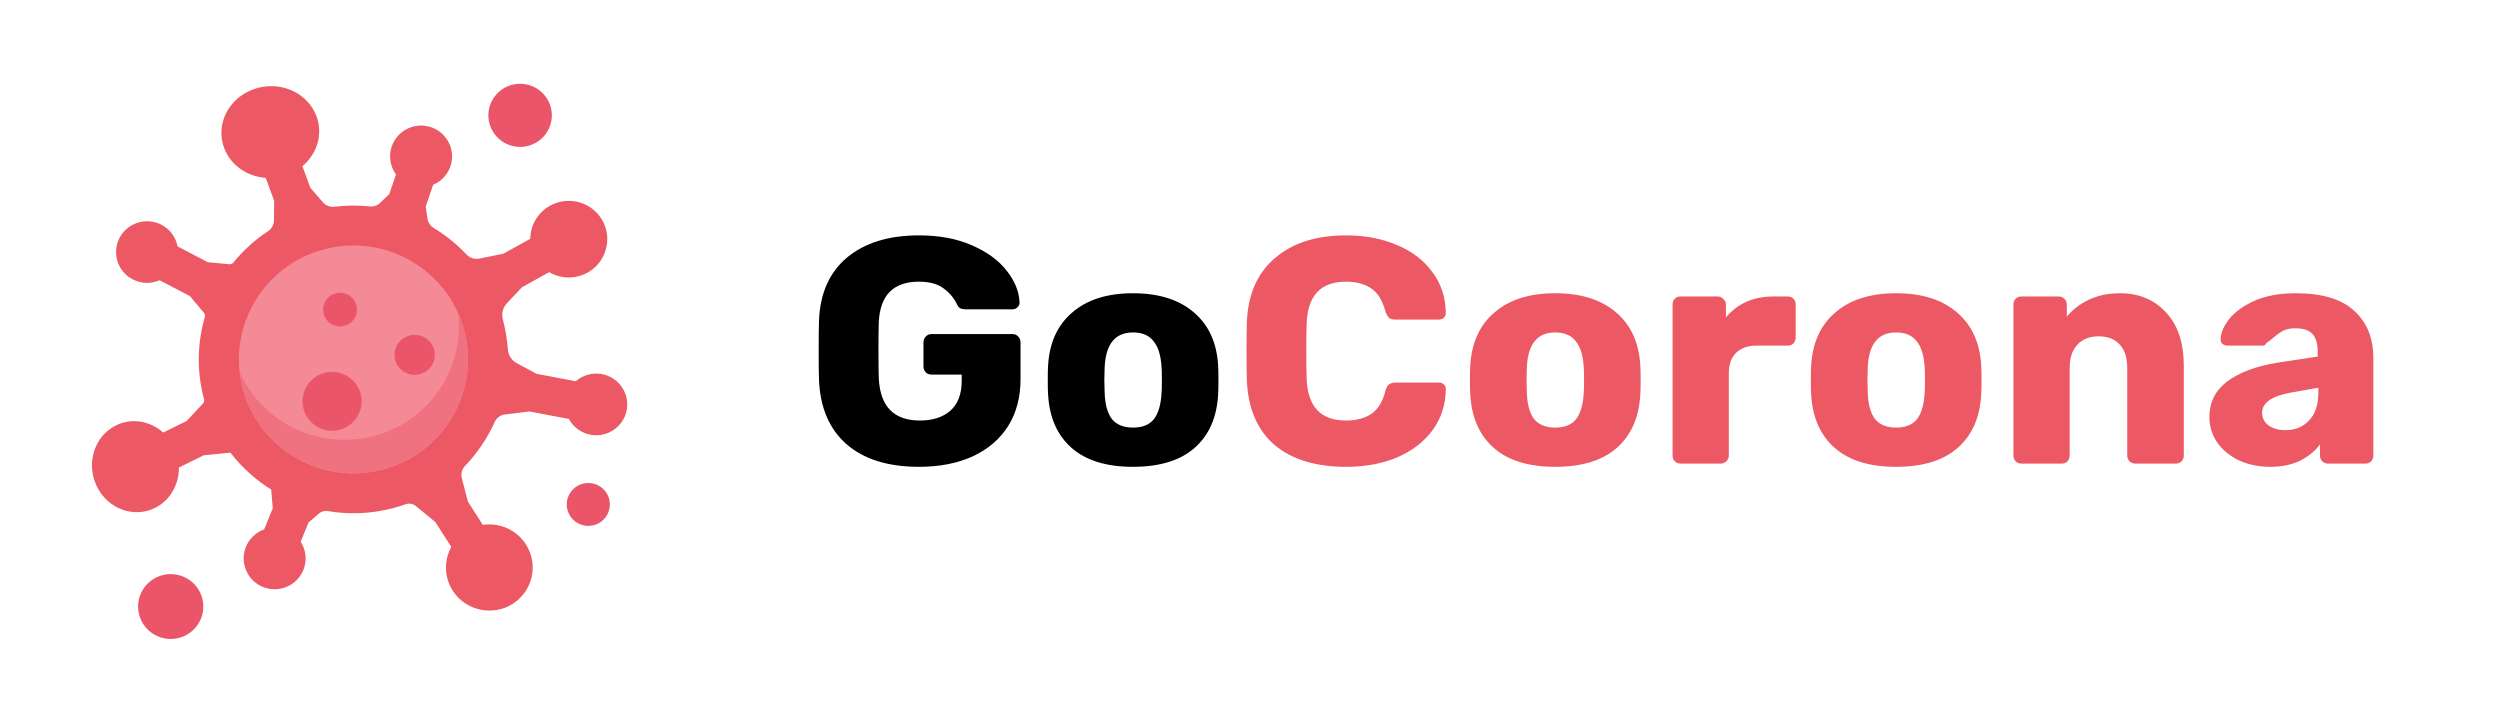
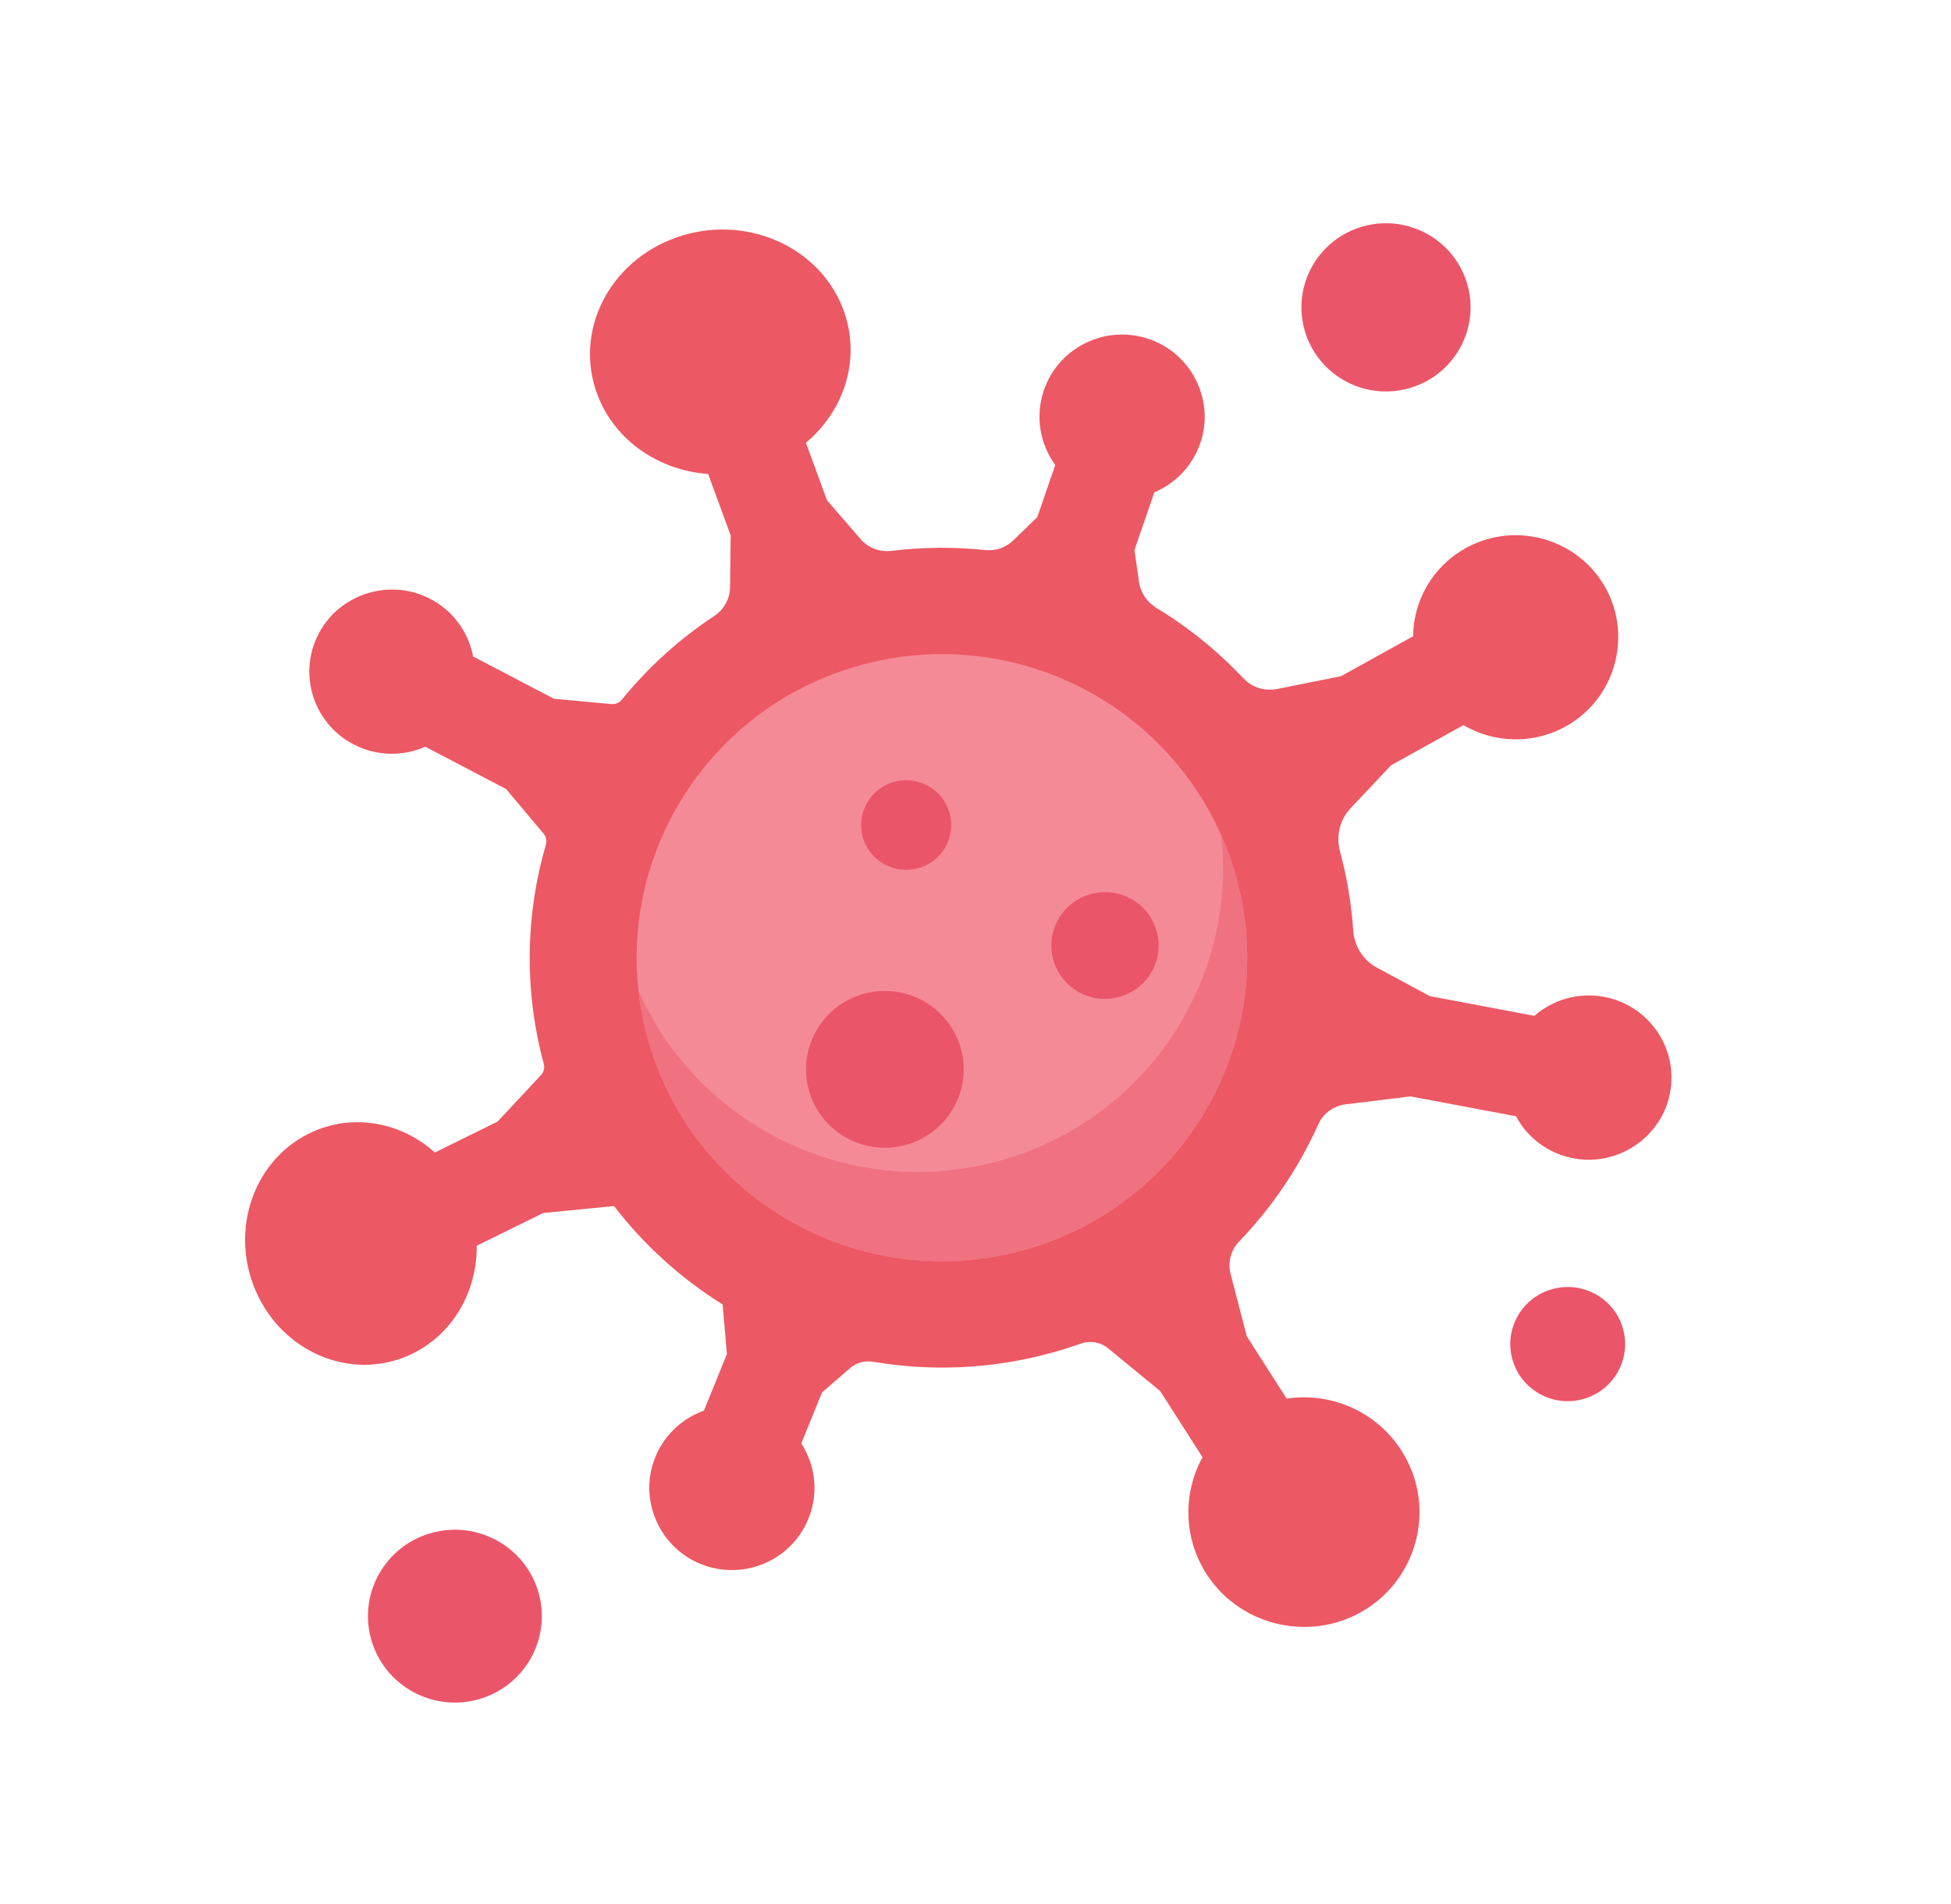
- <svg xmlns="http://www.w3.org/2000/svg" width="140" height="40" viewBox="0 0 140 40" fill="none">
-   <path d="M51.462 26.142C49.734 26.142 48.384 25.721 47.412 24.881C46.44 24.029 45.924 22.823 45.864 21.264C45.852 20.916 45.846 20.363 45.846 19.608C45.846 18.852 45.852 18.299 45.864 17.951C45.924 16.427 46.446 15.252 47.43 14.424C48.426 13.595 49.77 13.181 51.462 13.181C52.602 13.181 53.592 13.367 54.432 13.739C55.284 14.111 55.932 14.585 56.376 15.162C56.832 15.738 57.072 16.331 57.096 16.944C57.096 17.052 57.054 17.142 56.97 17.213C56.898 17.285 56.808 17.322 56.7 17.322H54.072C53.952 17.322 53.856 17.303 53.784 17.267C53.712 17.232 53.652 17.166 53.604 17.07C53.448 16.721 53.202 16.422 52.866 16.169C52.53 15.905 52.062 15.774 51.462 15.774C50.034 15.774 49.284 16.529 49.212 18.041C49.2 18.378 49.194 18.899 49.194 19.608C49.194 20.303 49.2 20.826 49.212 21.174C49.284 22.758 50.052 23.549 51.516 23.549C52.224 23.549 52.788 23.369 53.208 23.009C53.64 22.637 53.856 22.073 53.856 21.317V20.976H52.164C52.032 20.976 51.924 20.933 51.84 20.849C51.756 20.753 51.714 20.64 51.714 20.508V19.175C51.714 19.044 51.756 18.936 51.84 18.852C51.924 18.756 52.032 18.707 52.164 18.707H56.7C56.832 18.707 56.94 18.756 57.024 18.852C57.108 18.936 57.15 19.044 57.15 19.175V21.227C57.15 22.247 56.916 23.13 56.448 23.873C55.98 24.605 55.314 25.169 54.45 25.566C53.598 25.95 52.602 26.142 51.462 26.142ZM63.445 26.142C61.957 26.142 60.811 25.788 60.007 25.079C59.203 24.372 58.765 23.375 58.693 22.091C58.681 21.936 58.675 21.666 58.675 21.282C58.675 20.898 58.681 20.628 58.693 20.471C58.765 19.2 59.215 18.209 60.043 17.502C60.871 16.782 62.005 16.422 63.445 16.422C64.897 16.422 66.037 16.782 66.865 17.502C67.693 18.209 68.143 19.2 68.215 20.471C68.227 20.628 68.233 20.898 68.233 21.282C68.233 21.666 68.227 21.936 68.215 22.091C68.143 23.375 67.705 24.372 66.901 25.079C66.097 25.788 64.945 26.142 63.445 26.142ZM63.445 23.945C63.973 23.945 64.363 23.79 64.615 23.477C64.867 23.154 65.011 22.662 65.047 22.002C65.059 21.881 65.065 21.642 65.065 21.282C65.065 20.922 65.059 20.681 65.047 20.561C65.011 19.913 64.861 19.427 64.597 19.104C64.345 18.779 63.961 18.617 63.445 18.617C62.449 18.617 61.921 19.265 61.861 20.561L61.843 21.282L61.861 22.002C61.885 22.662 62.023 23.154 62.275 23.477C62.539 23.79 62.929 23.945 63.445 23.945Z" fill="black" />
-   <path d="M75.385 26.142C73.669 26.142 72.325 25.727 71.353 24.899C70.393 24.059 69.883 22.848 69.823 21.264C69.811 20.939 69.805 20.412 69.805 19.68C69.805 18.936 69.811 18.395 69.823 18.059C69.883 16.5 70.405 15.3 71.389 14.46C72.373 13.607 73.705 13.181 75.385 13.181C76.441 13.181 77.389 13.361 78.229 13.722C79.069 14.069 79.729 14.573 80.209 15.233C80.701 15.882 80.953 16.643 80.965 17.52V17.555C80.965 17.651 80.923 17.735 80.839 17.808C80.767 17.867 80.683 17.898 80.587 17.898H78.157C78.001 17.898 77.881 17.867 77.797 17.808C77.713 17.735 77.641 17.61 77.581 17.43C77.413 16.817 77.149 16.392 76.789 16.151C76.429 15.899 75.955 15.774 75.367 15.774C73.951 15.774 73.219 16.566 73.171 18.149C73.159 18.474 73.153 18.971 73.153 19.643C73.153 20.316 73.159 20.826 73.171 21.174C73.219 22.758 73.951 23.549 75.367 23.549C75.955 23.549 76.435 23.424 76.807 23.172C77.179 22.907 77.437 22.482 77.581 21.893C77.629 21.713 77.695 21.593 77.779 21.534C77.863 21.462 77.989 21.425 78.157 21.425H80.587C80.695 21.425 80.785 21.462 80.857 21.534C80.941 21.605 80.977 21.695 80.965 21.803C80.953 22.68 80.701 23.448 80.209 24.108C79.729 24.756 79.069 25.259 78.229 25.619C77.389 25.968 76.441 26.142 75.385 26.142ZM87.088 26.142C85.6 26.142 84.454 25.788 83.65 25.079C82.846 24.372 82.408 23.375 82.336 22.091C82.324 21.936 82.318 21.666 82.318 21.282C82.318 20.898 82.324 20.628 82.336 20.471C82.408 19.2 82.858 18.209 83.686 17.502C84.514 16.782 85.648 16.422 87.088 16.422C88.54 16.422 89.68 16.782 90.508 17.502C91.336 18.209 91.786 19.2 91.858 20.471C91.87 20.628 91.876 20.898 91.876 21.282C91.876 21.666 91.87 21.936 91.858 22.091C91.786 23.375 91.348 24.372 90.544 25.079C89.74 25.788 88.588 26.142 87.088 26.142ZM87.088 23.945C87.616 23.945 88.006 23.79 88.258 23.477C88.51 23.154 88.654 22.662 88.69 22.002C88.702 21.881 88.708 21.642 88.708 21.282C88.708 20.922 88.702 20.681 88.69 20.561C88.654 19.913 88.504 19.427 88.24 19.104C87.988 18.779 87.604 18.617 87.088 18.617C86.092 18.617 85.564 19.265 85.504 20.561L85.486 21.282L85.504 22.002C85.528 22.662 85.666 23.154 85.918 23.477C86.182 23.79 86.572 23.945 87.088 23.945ZM94.114 25.962C93.982 25.962 93.874 25.919 93.79 25.835C93.706 25.752 93.664 25.643 93.664 25.512V17.052C93.664 16.919 93.706 16.811 93.79 16.727C93.874 16.643 93.982 16.602 94.114 16.602H96.184C96.316 16.602 96.424 16.649 96.508 16.745C96.604 16.829 96.652 16.931 96.652 17.052V17.771C97.312 16.991 98.2 16.602 99.316 16.602H100.108C100.24 16.602 100.348 16.643 100.432 16.727C100.516 16.811 100.558 16.919 100.558 17.052V18.905C100.558 19.026 100.516 19.134 100.432 19.23C100.348 19.314 100.24 19.355 100.108 19.355H98.362C97.87 19.355 97.486 19.494 97.21 19.77C96.946 20.034 96.814 20.412 96.814 20.904V25.512C96.814 25.643 96.766 25.752 96.67 25.835C96.586 25.919 96.478 25.962 96.346 25.962H94.114ZM106.178 26.142C104.69 26.142 103.544 25.788 102.74 25.079C101.936 24.372 101.498 23.375 101.426 22.091C101.414 21.936 101.408 21.666 101.408 21.282C101.408 20.898 101.414 20.628 101.426 20.471C101.498 19.2 101.948 18.209 102.776 17.502C103.604 16.782 104.738 16.422 106.178 16.422C107.63 16.422 108.77 16.782 109.598 17.502C110.426 18.209 110.876 19.2 110.948 20.471C110.96 20.628 110.966 20.898 110.966 21.282C110.966 21.666 110.96 21.936 110.948 22.091C110.876 23.375 110.438 24.372 109.634 25.079C108.83 25.788 107.678 26.142 106.178 26.142ZM106.178 23.945C106.706 23.945 107.096 23.79 107.348 23.477C107.6 23.154 107.744 22.662 107.78 22.002C107.792 21.881 107.798 21.642 107.798 21.282C107.798 20.922 107.792 20.681 107.78 20.561C107.744 19.913 107.594 19.427 107.33 19.104C107.078 18.779 106.694 18.617 106.178 18.617C105.182 18.617 104.654 19.265 104.594 20.561L104.576 21.282L104.594 22.002C104.618 22.662 104.756 23.154 105.008 23.477C105.272 23.79 105.662 23.945 106.178 23.945ZM113.203 25.962C113.071 25.962 112.963 25.919 112.879 25.835C112.795 25.752 112.753 25.643 112.753 25.512V17.052C112.753 16.919 112.795 16.811 112.879 16.727C112.963 16.643 113.071 16.602 113.203 16.602H115.273C115.405 16.602 115.513 16.643 115.597 16.727C115.693 16.811 115.741 16.919 115.741 17.052V17.735C116.065 17.34 116.479 17.021 116.983 16.782C117.499 16.541 118.081 16.422 118.729 16.422C119.785 16.422 120.643 16.782 121.303 17.502C121.963 18.209 122.293 19.206 122.293 20.489V25.512C122.293 25.631 122.251 25.739 122.167 25.835C122.083 25.919 121.975 25.962 121.843 25.962H119.575C119.455 25.962 119.347 25.919 119.251 25.835C119.167 25.739 119.125 25.631 119.125 25.512V20.598C119.125 20.034 118.987 19.602 118.711 19.302C118.435 18.989 118.039 18.834 117.523 18.834C117.019 18.834 116.623 18.989 116.335 19.302C116.047 19.602 115.903 20.034 115.903 20.598V25.512C115.903 25.631 115.861 25.739 115.777 25.835C115.693 25.919 115.585 25.962 115.453 25.962H113.203ZM127.128 26.142C126.492 26.142 125.91 26.021 125.382 25.782C124.866 25.529 124.458 25.194 124.158 24.773C123.87 24.341 123.726 23.867 123.726 23.352C123.726 22.523 124.062 21.858 124.734 21.354C125.418 20.849 126.354 20.502 127.542 20.309L129.792 19.968V19.715C129.792 19.259 129.696 18.924 129.504 18.707C129.312 18.491 128.988 18.384 128.532 18.384C128.256 18.384 128.028 18.431 127.848 18.527C127.668 18.623 127.482 18.756 127.29 18.924C127.122 19.067 126.996 19.163 126.912 19.212C126.876 19.308 126.81 19.355 126.714 19.355H124.752C124.632 19.355 124.53 19.32 124.446 19.247C124.374 19.163 124.344 19.067 124.356 18.959C124.368 18.636 124.524 18.276 124.824 17.88C125.136 17.483 125.604 17.142 126.228 16.854C126.864 16.566 127.644 16.422 128.568 16.422C130.044 16.422 131.136 16.752 131.844 17.412C132.552 18.059 132.906 18.936 132.906 20.04V25.512C132.906 25.631 132.864 25.739 132.78 25.835C132.696 25.919 132.588 25.962 132.456 25.962H130.368C130.248 25.962 130.14 25.919 130.044 25.835C129.96 25.739 129.918 25.631 129.918 25.512V24.881C129.654 25.253 129.282 25.559 128.802 25.799C128.334 26.027 127.776 26.142 127.128 26.142ZM127.974 24.09C128.526 24.09 128.97 23.91 129.306 23.549C129.654 23.189 129.828 22.662 129.828 21.965V21.713L128.298 21.983C127.218 22.175 126.678 22.553 126.678 23.117C126.678 23.418 126.804 23.657 127.056 23.837C127.308 24.006 127.614 24.09 127.974 24.09Z" fill="#EC5863" />
+ <svg xmlns="http://www.w3.org/2000/svg" width="41" height="40" viewBox="0 0 41 40" fill="none">
  <path d="M14.221 4.989C15.646 4.489 17.211 5.163 17.717 6.493C18.105 7.511 17.758 8.618 16.936 9.305L17.38 10.516L18.087 11.332C18.248 11.518 18.493 11.607 18.738 11.577C19.399 11.496 20.056 11.493 20.699 11.56C20.917 11.584 21.134 11.512 21.291 11.36L21.8 10.866L22.176 9.772C21.857 9.333 21.748 8.752 21.938 8.199C22.26 7.263 23.311 6.779 24.245 7.163C25.051 7.492 25.489 8.388 25.253 9.222C25.103 9.752 24.724 10.15 24.258 10.347L23.841 11.559L23.936 12.228C23.969 12.457 24.105 12.658 24.305 12.778C24.975 13.185 25.59 13.682 26.13 14.256C26.312 14.45 26.582 14.533 26.843 14.48L28.183 14.211L29.696 13.372C29.704 12.627 30.102 11.908 30.802 11.52C31.861 10.933 33.201 11.327 33.766 12.402C34.275 13.373 33.955 14.592 33.033 15.189C32.312 15.655 31.433 15.638 30.755 15.24L29.233 16.084L28.382 16.987C28.154 17.229 28.073 17.572 28.16 17.893C28.16 17.895 28.161 17.896 28.161 17.898C28.31 18.451 28.401 19.006 28.438 19.557C28.46 19.885 28.645 20.18 28.936 20.337L30.046 20.935L32.245 21.35C32.633 21.012 33.167 20.849 33.713 20.951C34.691 21.136 35.322 22.105 35.071 23.08C34.855 23.915 34.032 24.47 33.172 24.361C32.586 24.286 32.112 23.934 31.858 23.46L29.644 23.043L28.279 23.209C28.027 23.24 27.807 23.398 27.705 23.628C27.296 24.538 26.732 25.375 26.036 26.097C25.863 26.277 25.799 26.534 25.861 26.774L26.201 28.084L27.038 29.394C27.96 29.256 28.919 29.654 29.451 30.486C30.166 31.603 29.841 33.083 28.729 33.805C27.616 34.526 26.102 34.212 25.373 33.108C24.863 32.335 24.857 31.382 25.271 30.626L24.381 29.235L23.288 28.338C23.126 28.205 22.905 28.169 22.708 28.24C22.488 28.318 22.265 28.388 22.036 28.448C20.794 28.78 19.541 28.822 18.349 28.62C18.174 28.59 17.995 28.64 17.862 28.756L17.275 29.264L16.839 30.336C17.134 30.792 17.209 31.378 16.989 31.919C16.616 32.837 15.539 33.262 14.628 32.827C13.842 32.453 13.455 31.535 13.737 30.716C13.916 30.194 14.316 29.818 14.793 29.647L15.276 28.459L15.187 27.416C14.315 26.872 13.539 26.173 12.904 25.347L11.413 25.494L10.018 26.182C10.027 27.116 9.545 28.004 8.699 28.434C7.504 29.041 6.036 28.503 5.421 27.233C4.806 25.963 5.275 24.442 6.47 23.835C7.364 23.381 8.411 23.567 9.139 24.222L10.455 23.573L11.368 22.596C11.428 22.532 11.45 22.442 11.428 22.358L11.427 22.357C11.005 20.79 11.048 19.206 11.472 17.751C11.495 17.671 11.477 17.585 11.424 17.521L10.636 16.583L8.938 15.694C8.47 15.899 7.915 15.899 7.428 15.643C6.547 15.182 6.23 14.075 6.755 13.216C7.216 12.462 8.197 12.176 8.995 12.563C9.511 12.812 9.844 13.28 9.942 13.797L11.64 14.685L12.848 14.798C12.932 14.806 13.014 14.771 13.067 14.706C13.616 14.031 14.268 13.435 15.009 12.947C15.213 12.812 15.339 12.589 15.342 12.345L15.355 11.252L14.881 9.961C13.854 9.888 12.925 9.268 12.557 8.301C12.051 6.971 12.796 5.488 14.221 4.989Z" fill="#EC5863" />
  <path d="M25.99 18.477C25.073 15.074 21.556 13.054 18.134 13.966C14.713 14.878 12.682 18.376 13.599 21.779C14.516 25.181 18.033 27.201 21.454 26.289C24.876 25.377 26.907 21.879 25.99 18.477Z" fill="#F58A97" />
  <path d="M20.948 24.411C17.848 25.237 14.669 23.657 13.417 20.82C13.453 21.139 13.513 21.459 13.599 21.779C14.516 25.181 18.033 27.201 21.454 26.289C24.876 25.377 26.907 21.88 25.99 18.477C25.904 18.157 25.795 17.85 25.665 17.557C26.007 20.635 24.049 23.585 20.948 24.411Z" fill="#F07281" />
  <path d="M11.324 33.496C11.063 32.527 10.061 31.952 9.087 32.212C8.113 32.471 7.534 33.467 7.795 34.436C8.057 35.405 9.058 35.98 10.033 35.721C11.007 35.461 11.585 34.465 11.324 33.496Z" fill="#EB5569" />
  <path d="M34.111 27.938C33.938 27.298 33.277 26.918 32.633 27.09C31.989 27.261 31.607 27.919 31.78 28.559C31.952 29.199 32.614 29.579 33.258 29.407C33.901 29.236 34.283 28.578 34.111 27.938Z" fill="#EB5569" />
  <path d="M30.843 6.002C30.589 5.059 29.614 4.5 28.666 4.752C27.718 5.005 27.156 5.974 27.41 6.917C27.664 7.86 28.638 8.419 29.586 8.167C30.534 7.914 31.097 6.945 30.843 6.002Z" fill="#EB5569" />
  <path d="M20.195 22.048C19.959 21.169 19.05 20.647 18.166 20.883C17.283 21.118 16.758 22.022 16.995 22.901C17.232 23.779 18.14 24.301 19.024 24.066C19.908 23.83 20.432 22.927 20.195 22.048Z" fill="#EB5569" />
  <path d="M24.311 19.582C24.15 18.983 23.531 18.628 22.93 18.789C22.328 18.949 21.971 19.564 22.132 20.162C22.294 20.761 22.912 21.116 23.513 20.955C24.115 20.795 24.472 20.18 24.311 19.582Z" fill="#EB5569" />
  <path d="M19.958 17.096C19.822 16.594 19.303 16.296 18.798 16.43C18.293 16.565 17.993 17.081 18.128 17.584C18.264 18.086 18.783 18.384 19.288 18.249C19.793 18.115 20.093 17.598 19.958 17.096Z" fill="#EB5569" />
</svg>
